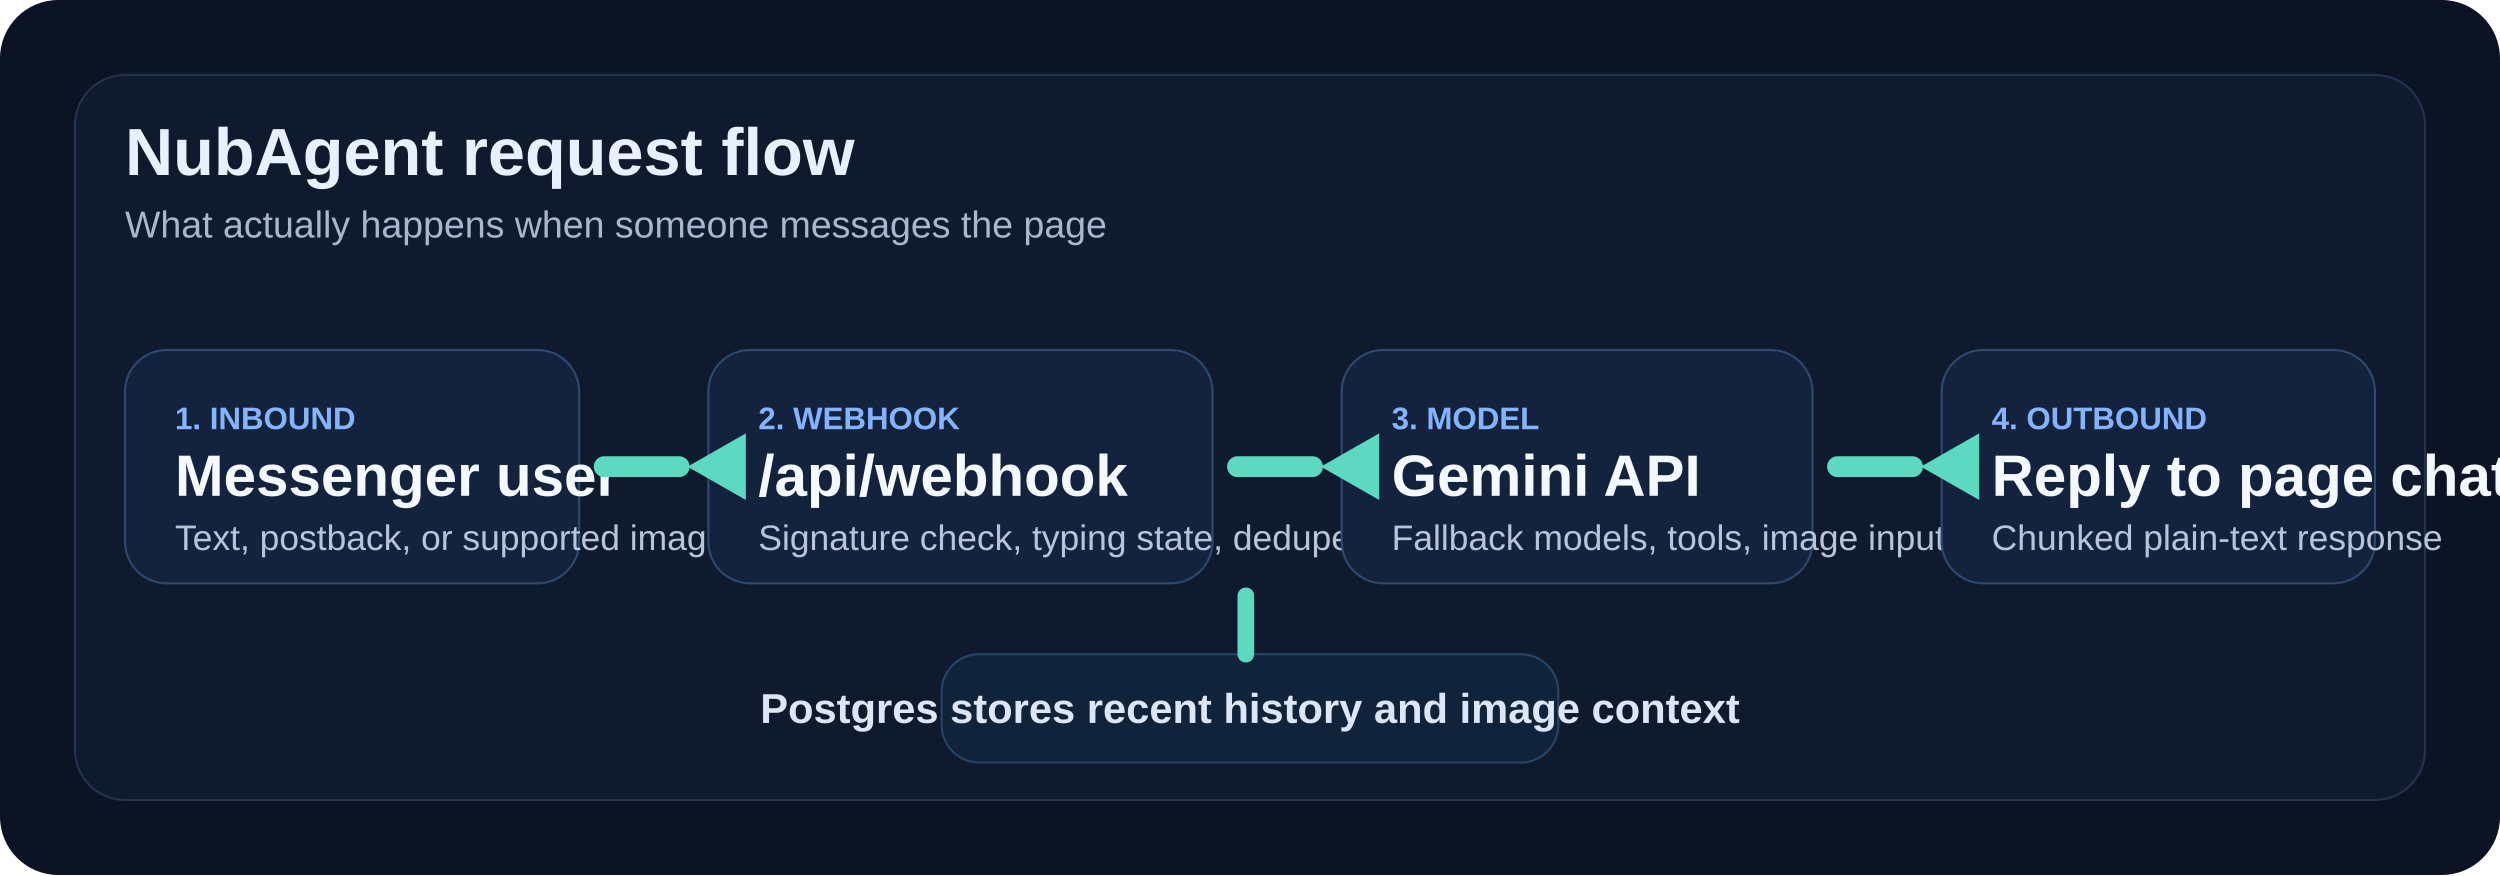
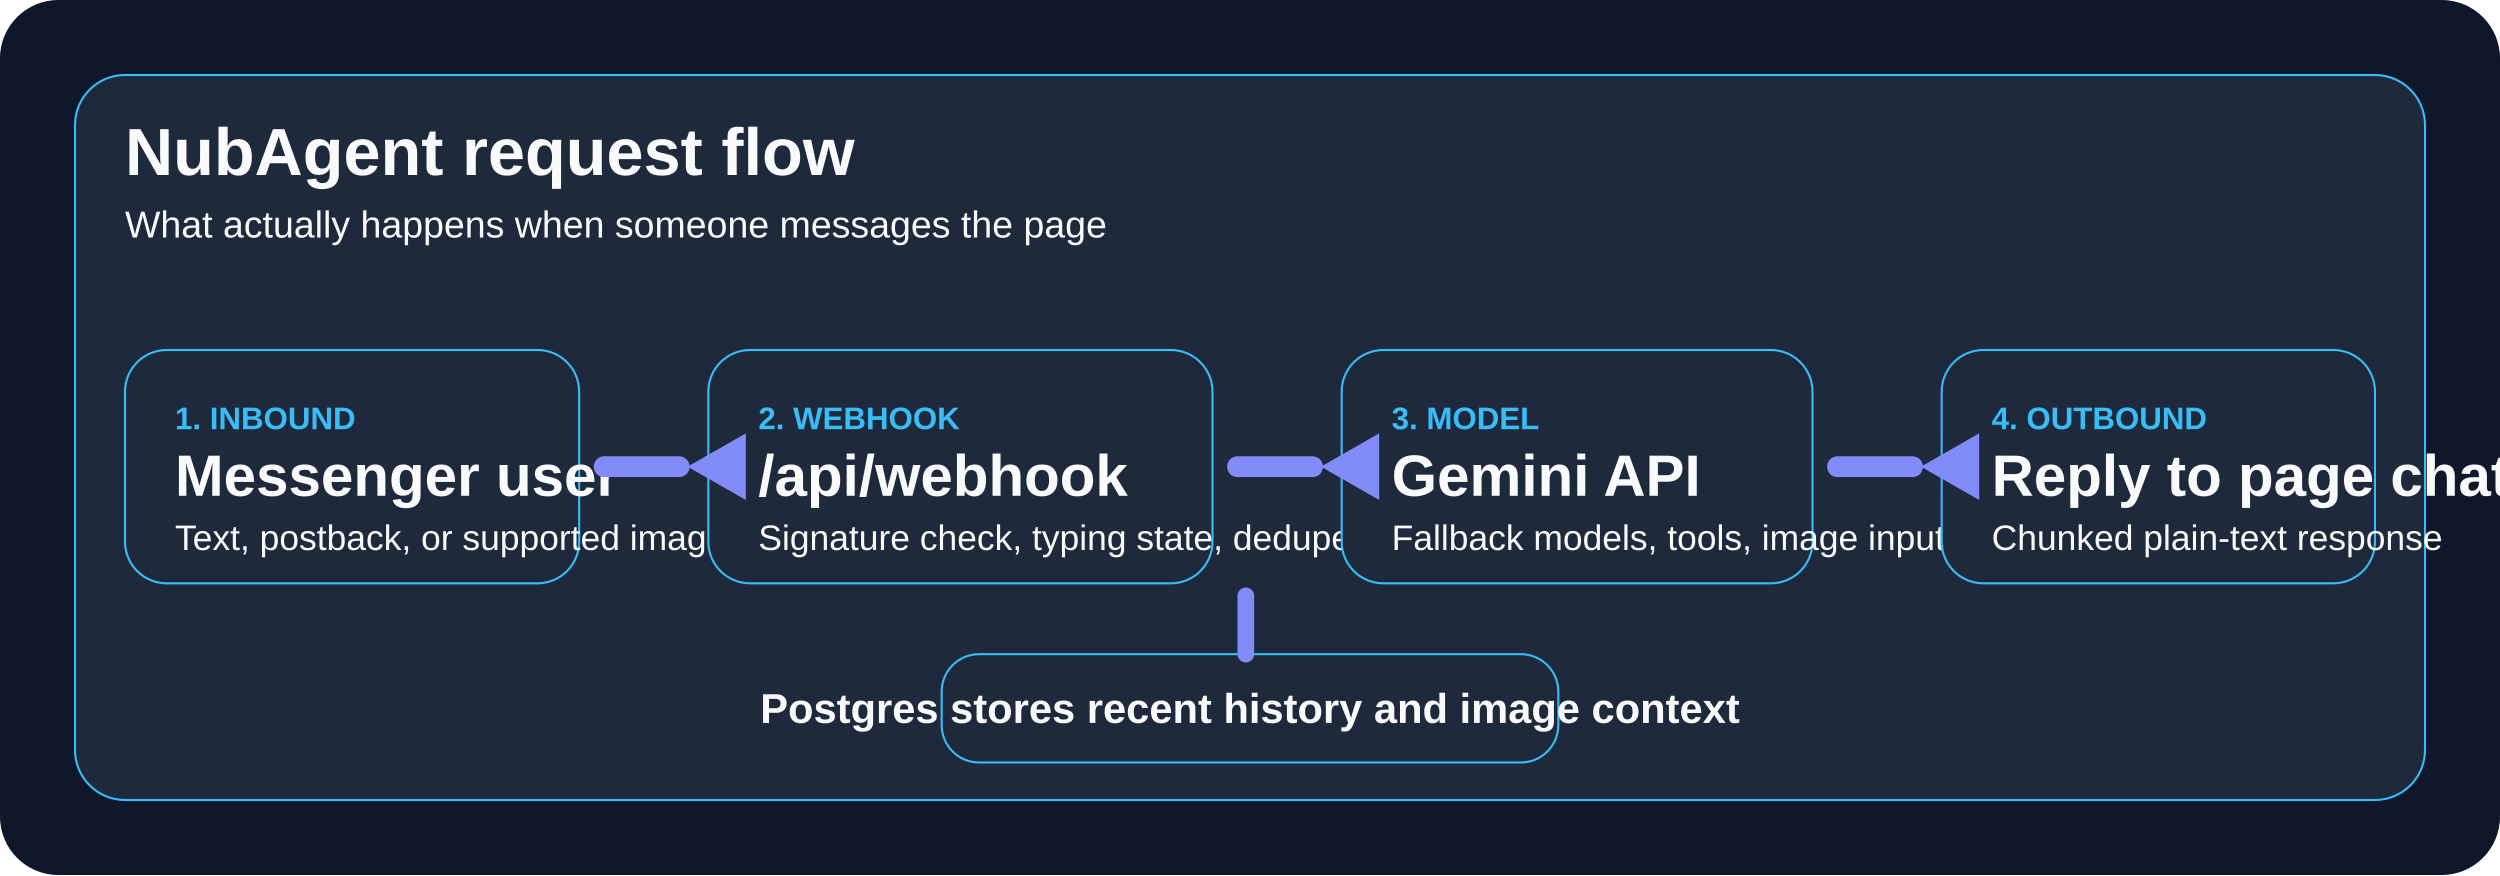
<svg xmlns="http://www.w3.org/2000/svg" width="1200" height="420" viewBox="0 0 1200 420" fill="none">
-   <rect width="1200" height="420" rx="28" fill="#0B1324" />
-   <rect x="36" y="36" width="1128" height="348" rx="24" fill="#0F1A2E" stroke="#24324C" />
-   <text x="60" y="84" fill="#E8F0FF" font-size="32" font-weight="700" font-family="Segoe UI, Arial, sans-serif">NubAgent request flow</text>
-   <text x="60" y="114" fill="#A9B6CD" font-size="18" font-weight="500" font-family="Segoe UI, Arial, sans-serif">What actually happens when someone messages the page</text>
+   <rect width="1200" height="420" rx="28" fill="#0F172A" />
+   <rect x="36" y="36" width="1128" height="348" rx="24" fill="#1E293B" stroke="#38BDF8" />
+   <text x="60" y="84" fill="#F8FAFC" font-size="32" font-weight="700" font-family="Segoe UI, Arial, sans-serif">NubAgent request flow</text>
+   <text x="60" y="114" fill="#F8FAFC" font-size="18" font-weight="500" font-family="Segoe UI, Arial, sans-serif">What actually happens when someone messages the page</text>
  <g>
-     <rect x="60" y="168" width="218" height="112" rx="20" fill="#14233D" stroke="#2E4970" />
-     <text x="84" y="206" fill="#85B4FF" font-size="15" font-weight="700" font-family="Segoe UI, Arial, sans-serif">1. INBOUND</text>
-     <text x="84" y="238" fill="#F4F8FF" font-size="28" font-weight="700" font-family="Segoe UI, Arial, sans-serif">Messenger user</text>
-     <text x="84" y="264" fill="#B8C4D9" font-size="17" font-weight="500" font-family="Segoe UI, Arial, sans-serif">Text, postback, or supported image</text>
+     <rect x="60" y="168" width="218" height="112" rx="20" fill="#1E293B" stroke="#38BDF8" />
+     <text x="84" y="206" fill="#38BDF8" font-size="15" font-weight="700" font-family="Segoe UI, Arial, sans-serif">1. INBOUND</text>
+     <text x="84" y="238" fill="#F8FAFC" font-size="28" font-weight="700" font-family="Segoe UI, Arial, sans-serif">Messenger user</text>
+     <text x="84" y="264" fill="#F8FAFC" font-size="17" font-weight="500" font-family="Segoe UI, Arial, sans-serif">Text, postback, or supported image</text>
  </g>
  <g>
-     <rect x="340" y="168" width="242" height="112" rx="20" fill="#14233D" stroke="#2E4970" />
-     <text x="364" y="206" fill="#85B4FF" font-size="15" font-weight="700" font-family="Segoe UI, Arial, sans-serif">2. WEBHOOK</text>
-     <text x="364" y="238" fill="#F4F8FF" font-size="28" font-weight="700" font-family="Segoe UI, Arial, sans-serif">/api/webhook</text>
-     <text x="364" y="264" fill="#B8C4D9" font-size="17" font-weight="500" font-family="Segoe UI, Arial, sans-serif">Signature check, typing state, dedupe</text>
+     <rect x="340" y="168" width="242" height="112" rx="20" fill="#1E293B" stroke="#38BDF8" />
+     <text x="364" y="206" fill="#38BDF8" font-size="15" font-weight="700" font-family="Segoe UI, Arial, sans-serif">2. WEBHOOK</text>
+     <text x="364" y="238" fill="#F8FAFC" font-size="28" font-weight="700" font-family="Segoe UI, Arial, sans-serif">/api/webhook</text>
+     <text x="364" y="264" fill="#F8FAFC" font-size="17" font-weight="500" font-family="Segoe UI, Arial, sans-serif">Signature check, typing state, dedupe</text>
  </g>
  <g>
-     <rect x="644" y="168" width="226" height="112" rx="20" fill="#14233D" stroke="#2E4970" />
-     <text x="668" y="206" fill="#85B4FF" font-size="15" font-weight="700" font-family="Segoe UI, Arial, sans-serif">3. MODEL</text>
-     <text x="668" y="238" fill="#F4F8FF" font-size="28" font-weight="700" font-family="Segoe UI, Arial, sans-serif">Gemini API</text>
-     <text x="668" y="264" fill="#B8C4D9" font-size="17" font-weight="500" font-family="Segoe UI, Arial, sans-serif">Fallback models, tools, image input</text>
+     <rect x="644" y="168" width="226" height="112" rx="20" fill="#1E293B" stroke="#38BDF8" />
+     <text x="668" y="206" fill="#38BDF8" font-size="15" font-weight="700" font-family="Segoe UI, Arial, sans-serif">3. MODEL</text>
+     <text x="668" y="238" fill="#F8FAFC" font-size="28" font-weight="700" font-family="Segoe UI, Arial, sans-serif">Gemini API</text>
+     <text x="668" y="264" fill="#F8FAFC" font-size="17" font-weight="500" font-family="Segoe UI, Arial, sans-serif">Fallback models, tools, image input</text>
  </g>
  <g>
-     <rect x="932" y="168" width="208" height="112" rx="20" fill="#14233D" stroke="#2E4970" />
-     <text x="956" y="206" fill="#85B4FF" font-size="15" font-weight="700" font-family="Segoe UI, Arial, sans-serif">4. OUTBOUND</text>
-     <text x="956" y="238" fill="#F4F8FF" font-size="28" font-weight="700" font-family="Segoe UI, Arial, sans-serif">Reply to page chat</text>
-     <text x="956" y="264" fill="#B8C4D9" font-size="17" font-weight="500" font-family="Segoe UI, Arial, sans-serif">Chunked plain-text response</text>
+     <rect x="932" y="168" width="208" height="112" rx="20" fill="#1E293B" stroke="#38BDF8" />
+     <text x="956" y="206" fill="#38BDF8" font-size="15" font-weight="700" font-family="Segoe UI, Arial, sans-serif">4. OUTBOUND</text>
+     <text x="956" y="238" fill="#F8FAFC" font-size="28" font-weight="700" font-family="Segoe UI, Arial, sans-serif">Reply to page chat</text>
+     <text x="956" y="264" fill="#F8FAFC" font-size="17" font-weight="500" font-family="Segoe UI, Arial, sans-serif">Chunked plain-text response</text>
  </g>
  <g>
-     <rect x="452" y="314" width="296" height="52" rx="18" fill="#10233A" stroke="#274467" />
-     <text x="600" y="347" text-anchor="middle" fill="#DCE6F7" font-size="20" font-weight="600" font-family="Segoe UI, Arial, sans-serif">Postgres stores recent history and image context</text>
+     <rect x="452" y="314" width="296" height="52" rx="18" fill="#1E293B" stroke="#38BDF8" />
+     <text x="600" y="347" text-anchor="middle" fill="#F8FAFC" font-size="20" font-weight="600" font-family="Segoe UI, Arial, sans-serif">Postgres stores recent history and image context</text>
  </g>
-   <path d="M290 224H326" stroke="#5DD8C1" stroke-width="10" stroke-linecap="round" />
-   <path d="M330 224L358 208V240L330 224Z" fill="#5DD8C1" />
-   <path d="M594 224H630" stroke="#5DD8C1" stroke-width="10" stroke-linecap="round" />
-   <path d="M634 224L662 208V240L634 224Z" fill="#5DD8C1" />
-   <path d="M882 224H918" stroke="#5DD8C1" stroke-width="10" stroke-linecap="round" />
-   <path d="M922 224L950 208V240L922 224Z" fill="#5DD8C1" />
-   <path d="M598 314V286" stroke="#5DD8C1" stroke-width="8" stroke-linecap="round" />
+   <path d="M290 224H326" stroke="#818CF8" stroke-width="10" stroke-linecap="round" />
+   <path d="M330 224L358 208V240L330 224Z" fill="#818CF8" />
+   <path d="M594 224H630" stroke="#818CF8" stroke-width="10" stroke-linecap="round" />
+   <path d="M634 224L662 208V240L634 224Z" fill="#818CF8" />
+   <path d="M882 224H918" stroke="#818CF8" stroke-width="10" stroke-linecap="round" />
+   <path d="M922 224L950 208V240L922 224Z" fill="#818CF8" />
+   <path d="M598 314V286" stroke="#818CF8" stroke-width="8" stroke-linecap="round" />
</svg>
